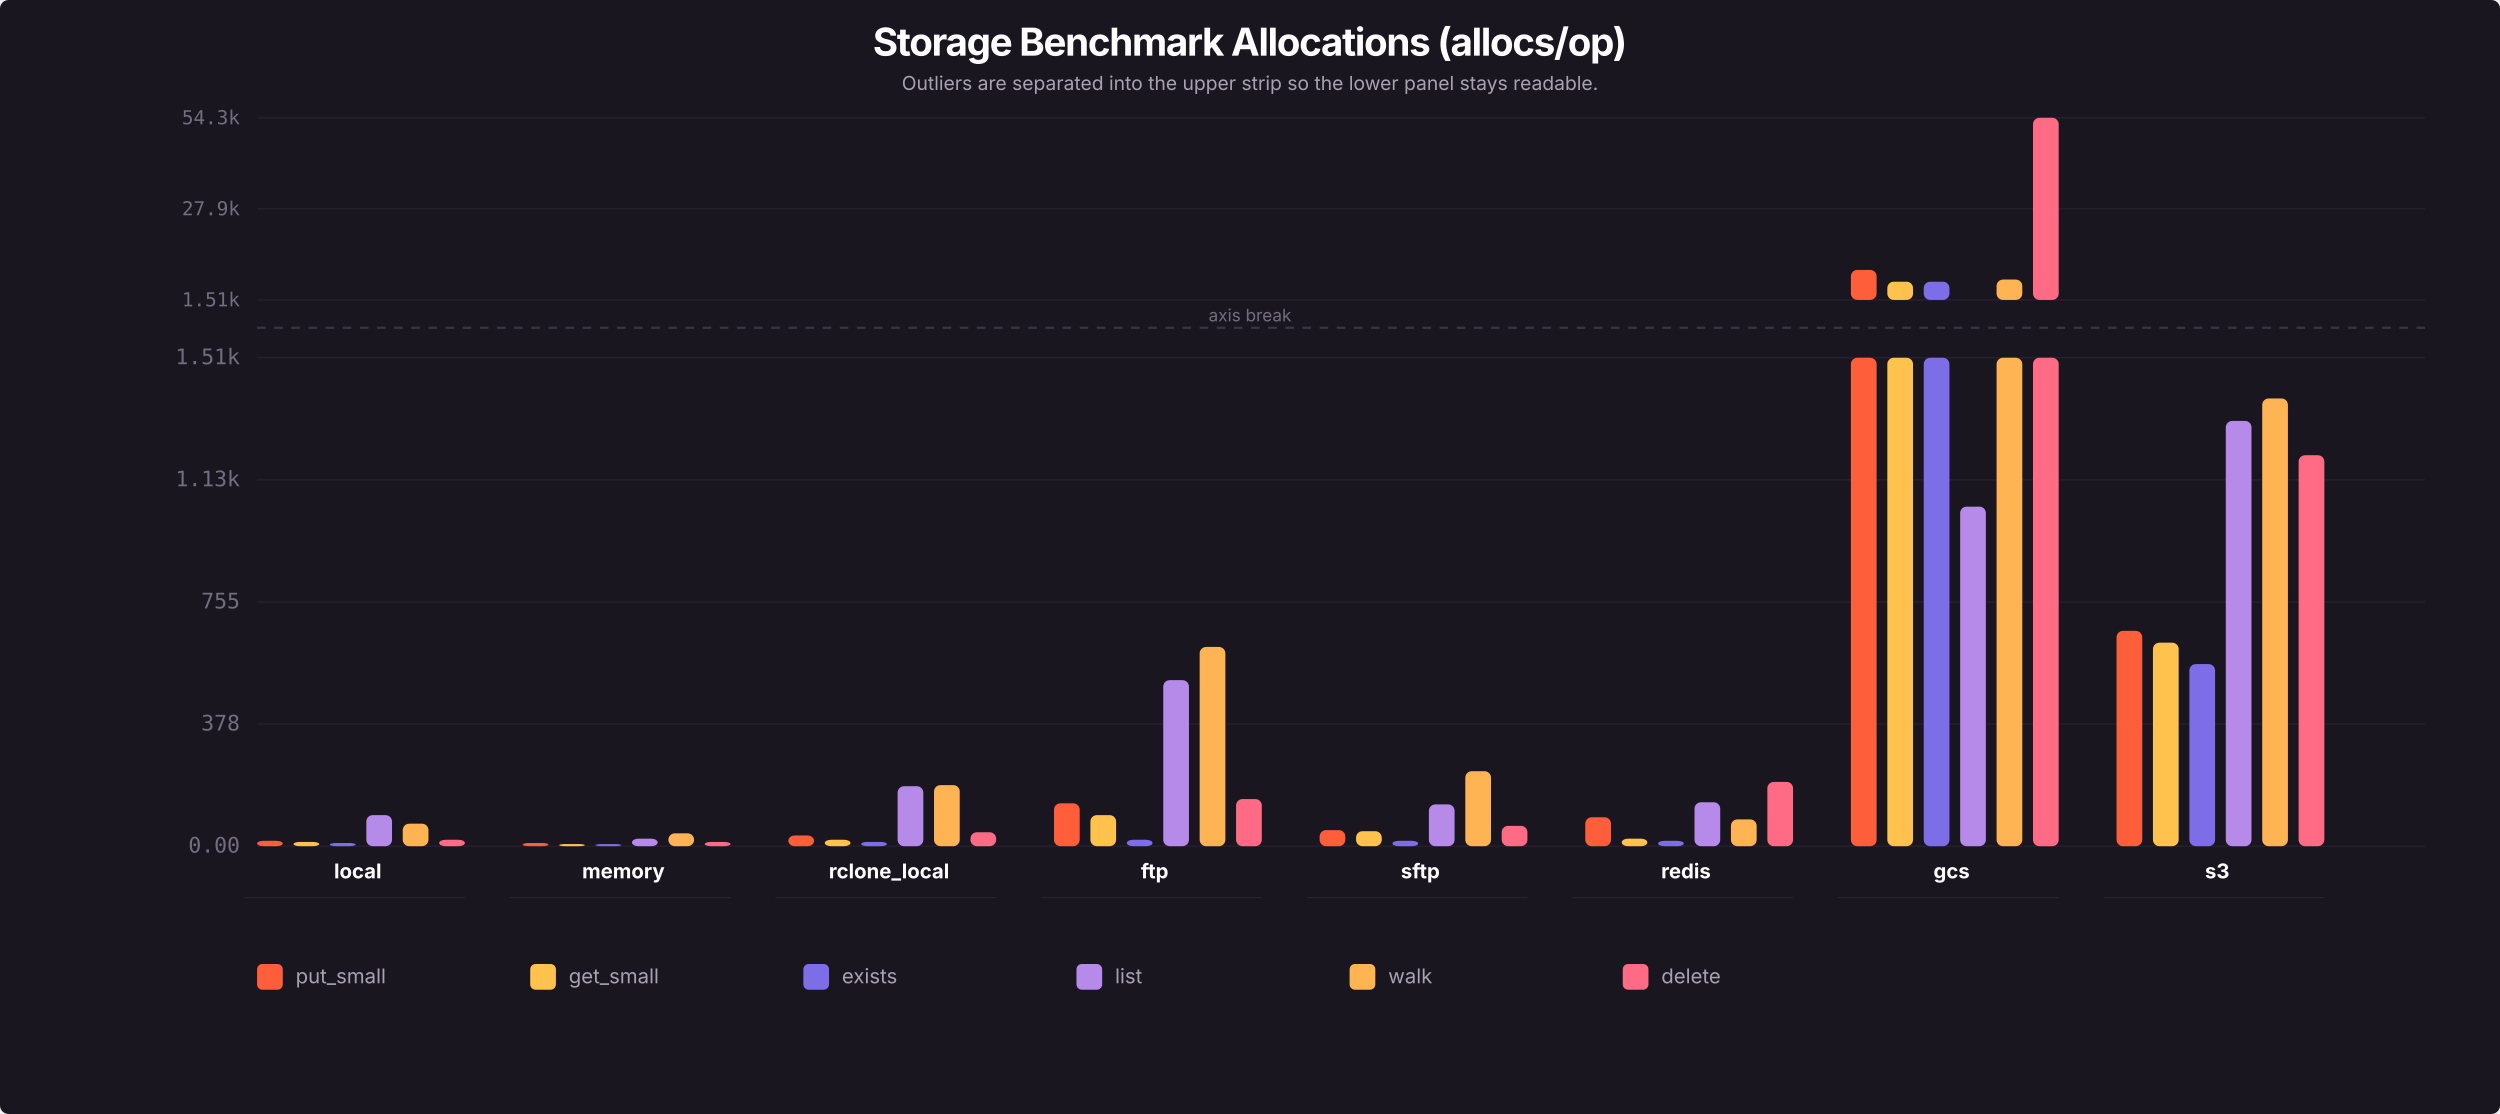
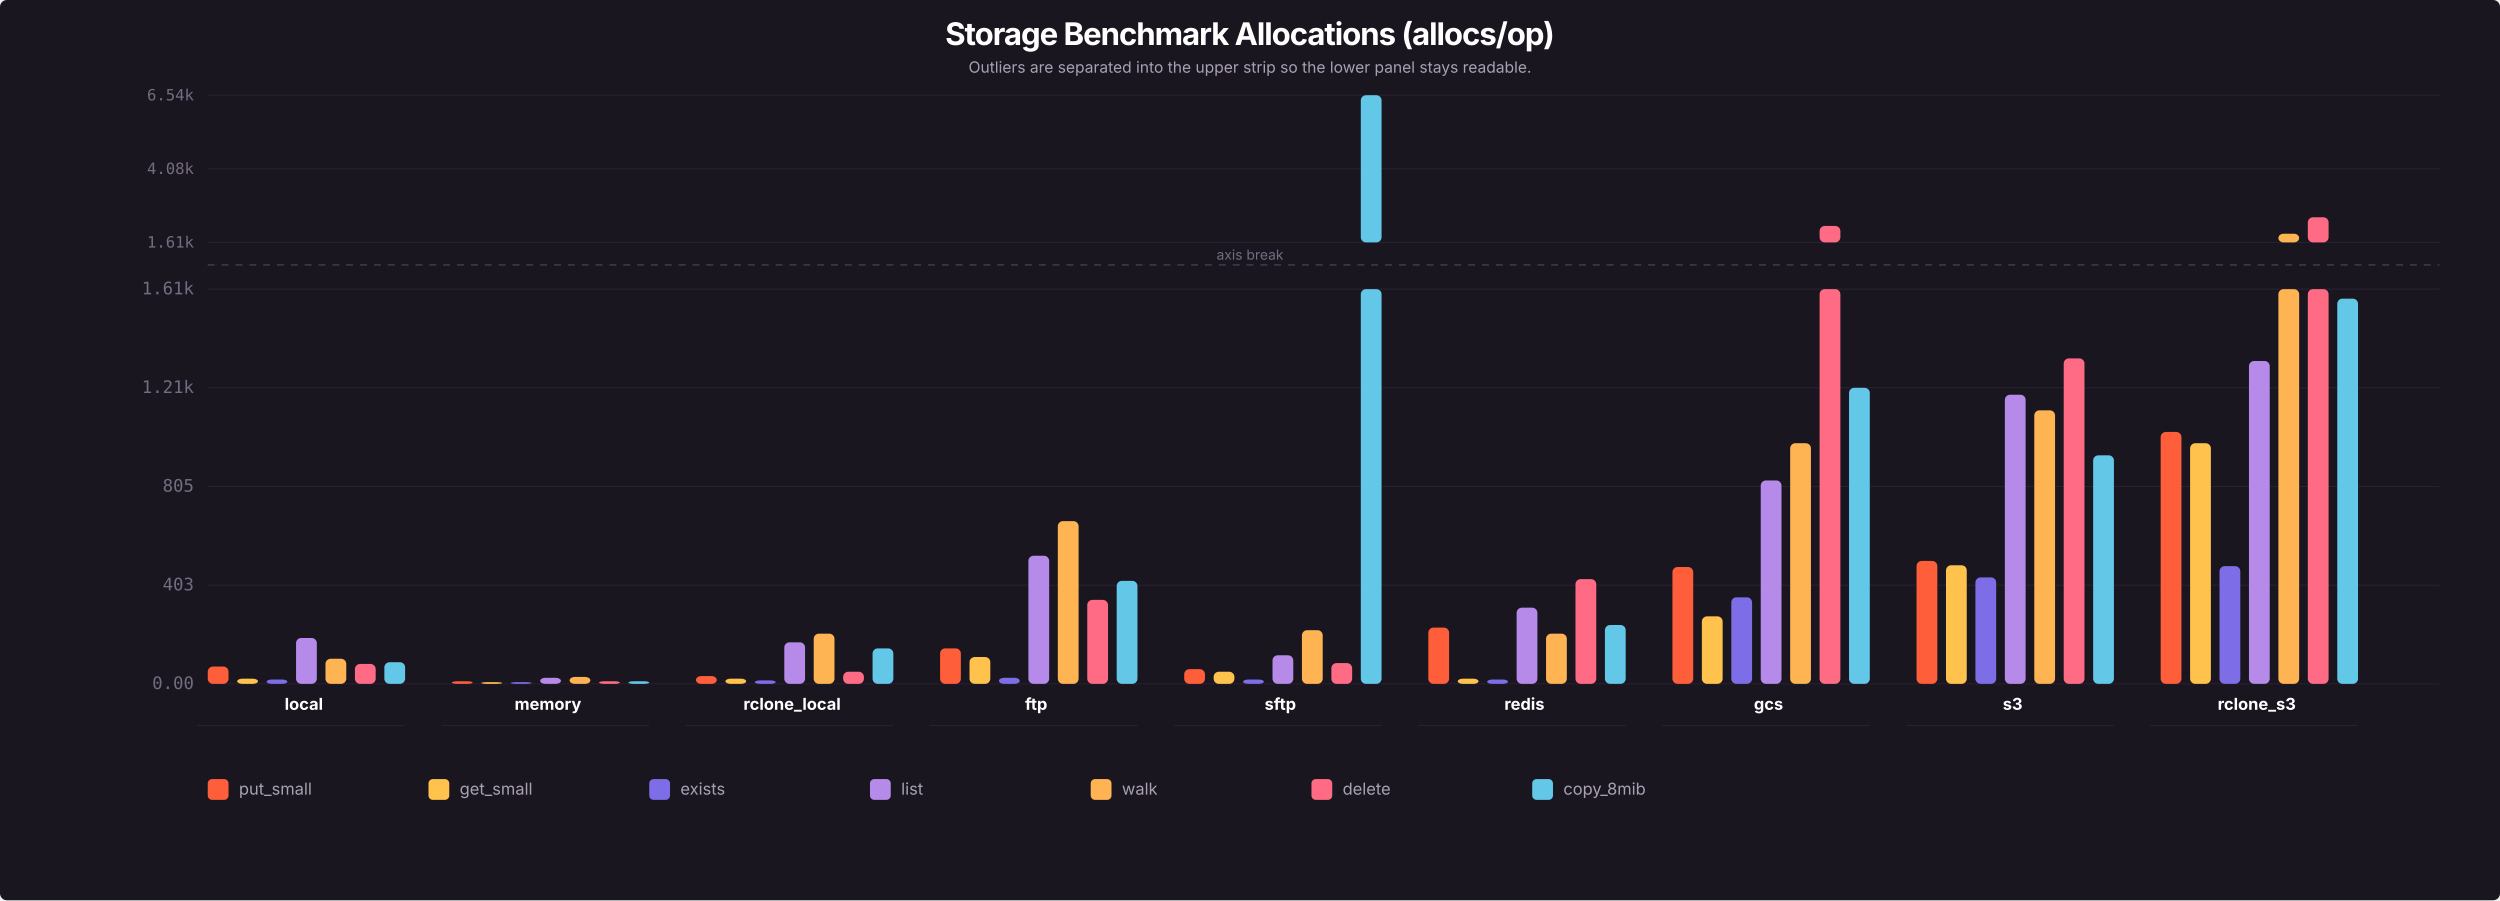
- <svg xmlns="http://www.w3.org/2000/svg" width="2334" height="1040" viewBox="0 0 2334 1040">
+ <svg xmlns="http://www.w3.org/2000/svg" width="2888" height="1040" viewBox="0 0 2888 1040">
  <rect width="100%" height="100%" rx="8" fill="#1A1620" />
-   <text x="1167" y="52" text-anchor="middle" fill="#FFFFFF" font-size="36" font-family="Space Grotesk, Inter, system-ui, sans-serif" font-weight="700" letter-spacing="-1.2">Storage Benchmark Allocations (allocs/op)</text>
-   <text x="1167" y="84" text-anchor="middle" fill="#A9A1B3" font-size="18" font-family="Inter, system-ui, sans-serif">Outliers are separated into the upper strip so the lower panel stays readable.</text>
-   <line x1="240" y1="110" x2="2264" y2="110" stroke="#2A2333" stroke-width="1" />
-   <text x="224" y="116" fill="#746C80" font-size="18" text-anchor="end" font-family="JetBrains Mono, ui-monospace, monospace">54.3k</text>
-   <line x1="240" y1="195" x2="2264" y2="195" stroke="#2A2333" stroke-width="1" />
-   <text x="224" y="201" fill="#746C80" font-size="18" text-anchor="end" font-family="JetBrains Mono, ui-monospace, monospace">27.9k</text>
-   <line x1="240" y1="280" x2="2264" y2="280" stroke="#2A2333" stroke-width="1" />
-   <text x="224" y="286" fill="#746C80" font-size="18" text-anchor="end" font-family="JetBrains Mono, ui-monospace, monospace">1.51k</text>
-   <line x1="240" y1="306" x2="2264" y2="306" stroke="#3D3349" stroke-width="2" stroke-dasharray="8 8" />
-   <text x="1167" y="300" text-anchor="middle" fill="#746C80" font-size="16" font-family="Inter, system-ui, sans-serif">axis break</text>
-   <line x1="240" y1="334" x2="2264" y2="334" stroke="#2A2333" stroke-width="1" />
-   <text x="224" y="340" fill="#746C80" font-size="20" text-anchor="end" font-family="JetBrains Mono, ui-monospace, monospace">1.51k</text>
-   <line x1="240" y1="448" x2="2264" y2="448" stroke="#2A2333" stroke-width="1" />
-   <text x="224" y="454" fill="#746C80" font-size="20" text-anchor="end" font-family="JetBrains Mono, ui-monospace, monospace">1.13k</text>
-   <line x1="240" y1="562" x2="2264" y2="562" stroke="#2A2333" stroke-width="1" />
-   <text x="224" y="568" fill="#746C80" font-size="20" text-anchor="end" font-family="JetBrains Mono, ui-monospace, monospace">755</text>
-   <line x1="240" y1="676" x2="2264" y2="676" stroke="#2A2333" stroke-width="1" />
-   <text x="224" y="682" fill="#746C80" font-size="20" text-anchor="end" font-family="JetBrains Mono, ui-monospace, monospace">378</text>
-   <line x1="240" y1="790" x2="2264" y2="790" stroke="#2A2333" stroke-width="1" />
+   <text x="1444" y="52" text-anchor="middle" fill="#FFFFFF" font-size="36" font-family="Space Grotesk, Inter, system-ui, sans-serif" font-weight="700" letter-spacing="-1.2">Storage Benchmark Allocations (allocs/op)</text>
+   <text x="1444" y="84" text-anchor="middle" fill="#A9A1B3" font-size="18" font-family="Inter, system-ui, sans-serif">Outliers are separated into the upper strip so the lower panel stays readable.</text>
+   <line x1="240" y1="110" x2="2818" y2="110" stroke="#2A2333" stroke-width="1" />
+   <text x="224" y="116" fill="#746C80" font-size="18" text-anchor="end" font-family="JetBrains Mono, ui-monospace, monospace">6.54k</text>
+   <line x1="240" y1="195" x2="2818" y2="195" stroke="#2A2333" stroke-width="1" />
+   <text x="224" y="201" fill="#746C80" font-size="18" text-anchor="end" font-family="JetBrains Mono, ui-monospace, monospace">4.08k</text>
+   <line x1="240" y1="280" x2="2818" y2="280" stroke="#2A2333" stroke-width="1" />
+   <text x="224" y="286" fill="#746C80" font-size="18" text-anchor="end" font-family="JetBrains Mono, ui-monospace, monospace">1.61k</text>
+   <line x1="240" y1="306" x2="2818" y2="306" stroke="#3D3349" stroke-width="2" stroke-dasharray="8 8" />
+   <text x="1444" y="300" text-anchor="middle" fill="#746C80" font-size="16" font-family="Inter, system-ui, sans-serif">axis break</text>
+   <line x1="240" y1="334" x2="2818" y2="334" stroke="#2A2333" stroke-width="1" />
+   <text x="224" y="340" fill="#746C80" font-size="20" text-anchor="end" font-family="JetBrains Mono, ui-monospace, monospace">1.61k</text>
+   <line x1="240" y1="448" x2="2818" y2="448" stroke="#2A2333" stroke-width="1" />
+   <text x="224" y="454" fill="#746C80" font-size="20" text-anchor="end" font-family="JetBrains Mono, ui-monospace, monospace">1.21k</text>
+   <line x1="240" y1="562" x2="2818" y2="562" stroke="#2A2333" stroke-width="1" />
+   <text x="224" y="568" fill="#746C80" font-size="20" text-anchor="end" font-family="JetBrains Mono, ui-monospace, monospace">805</text>
+   <line x1="240" y1="676" x2="2818" y2="676" stroke="#2A2333" stroke-width="1" />
+   <text x="224" y="682" fill="#746C80" font-size="20" text-anchor="end" font-family="JetBrains Mono, ui-monospace, monospace">403</text>
+   <line x1="240" y1="790" x2="2818" y2="790" stroke="#2A2333" stroke-width="1" />
  <text x="224" y="796" fill="#746C80" font-size="20" text-anchor="end" font-family="JetBrains Mono, ui-monospace, monospace">0.00</text>
-   <rect x="240" y="785" width="24" height="5" rx="6" fill="#FF5E3A" />
-   <rect x="274" y="786" width="24" height="4" rx="6" fill="#FFC24D" />
-   <rect x="308" y="787" width="24" height="3" rx="6" fill="#7D6EE7" />
-   <rect x="342" y="761" width="24" height="29" rx="6" fill="#B58AE8" />
-   <rect x="376" y="769" width="24" height="21" rx="6" fill="#FFB454" />
-   <rect x="410" y="784" width="24" height="6" rx="6" fill="#FF6B85" />
-   <text x="334" y="820" fill="#FFFFFF" font-size="19" text-anchor="middle" font-family="Inter, system-ui, sans-serif" font-weight="700">local</text>
-   <line x1="228" y1="838" x2="434" y2="838" stroke="#2A2333" stroke-width="1" />
-   <rect x="488" y="787" width="24" height="3" rx="6" fill="#FF5E3A" />
-   <rect x="522" y="788" width="24" height="2" rx="6" fill="#FFC24D" />
-   <rect x="556" y="788" width="24" height="2" rx="6" fill="#7D6EE7" />
-   <rect x="590" y="783" width="24" height="7" rx="6" fill="#B58AE8" />
-   <rect x="624" y="778" width="24" height="12" rx="6" fill="#FFB454" />
-   <rect x="658" y="786" width="24" height="4" rx="6" fill="#FF6B85" />
-   <text x="582" y="820" fill="#FFFFFF" font-size="19" text-anchor="middle" font-family="Inter, system-ui, sans-serif" font-weight="700">memory</text>
-   <line x1="476" y1="838" x2="682" y2="838" stroke="#2A2333" stroke-width="1" />
-   <rect x="736" y="780" width="24" height="10" rx="6" fill="#FF5E3A" />
-   <rect x="770" y="784" width="24" height="6" rx="6" fill="#FFC24D" />
-   <rect x="804" y="786" width="24" height="4" rx="6" fill="#7D6EE7" />
-   <rect x="838" y="734" width="24" height="56" rx="6" fill="#B58AE8" />
-   <rect x="872" y="733" width="24" height="57" rx="6" fill="#FFB454" />
-   <rect x="906" y="777" width="24" height="13" rx="6" fill="#FF6B85" />
-   <text x="830" y="820" fill="#FFFFFF" font-size="19" text-anchor="middle" font-family="Inter, system-ui, sans-serif" font-weight="700">rclone_local</text>
-   <line x1="724" y1="838" x2="930" y2="838" stroke="#2A2333" stroke-width="1" />
-   <rect x="984" y="750" width="24" height="40" rx="6" fill="#FF5E3A" />
-   <rect x="1018" y="761" width="24" height="29" rx="6" fill="#FFC24D" />
-   <rect x="1052" y="784" width="24" height="6" rx="6" fill="#7D6EE7" />
-   <rect x="1086" y="635" width="24" height="155" rx="6" fill="#B58AE8" />
-   <rect x="1120" y="604" width="24" height="186" rx="6" fill="#FFB454" />
-   <rect x="1154" y="746" width="24" height="44" rx="6" fill="#FF6B85" />
-   <text x="1078" y="820" fill="#FFFFFF" font-size="19" text-anchor="middle" font-family="Inter, system-ui, sans-serif" font-weight="700">ftp</text>
-   <line x1="972" y1="838" x2="1178" y2="838" stroke="#2A2333" stroke-width="1" />
-   <rect x="1232" y="775" width="24" height="15" rx="6" fill="#FF5E3A" />
-   <rect x="1266" y="776" width="24" height="14" rx="6" fill="#FFC24D" />
-   <rect x="1300" y="785" width="24" height="5" rx="6" fill="#7D6EE7" />
-   <rect x="1334" y="751" width="24" height="39" rx="6" fill="#B58AE8" />
-   <rect x="1368" y="720" width="24" height="70" rx="6" fill="#FFB454" />
-   <rect x="1402" y="771" width="24" height="19" rx="6" fill="#FF6B85" />
-   <text x="1326" y="820" fill="#FFFFFF" font-size="19" text-anchor="middle" font-family="Inter, system-ui, sans-serif" font-weight="700">sftp</text>
-   <line x1="1220" y1="838" x2="1426" y2="838" stroke="#2A2333" stroke-width="1" />
-   <rect x="1480" y="763" width="24" height="27" rx="6" fill="#FF5E3A" />
-   <rect x="1514" y="783" width="24" height="7" rx="6" fill="#FFC24D" />
-   <rect x="1548" y="785" width="24" height="5" rx="6" fill="#7D6EE7" />
-   <rect x="1582" y="749" width="24" height="41" rx="6" fill="#B58AE8" />
-   <rect x="1616" y="765" width="24" height="25" rx="6" fill="#FFB454" />
-   <rect x="1650" y="730" width="24" height="60" rx="6" fill="#FF6B85" />
-   <text x="1574" y="820" fill="#FFFFFF" font-size="19" text-anchor="middle" font-family="Inter, system-ui, sans-serif" font-weight="700">redis</text>
-   <line x1="1468" y1="838" x2="1674" y2="838" stroke="#2A2333" stroke-width="1" />
-   <rect x="1728" y="334" width="24" height="456" rx="6" fill="#FF5E3A" />
-   <rect x="1728" y="252" width="24" height="28" rx="6" fill="#FF5E3A" />
-   <rect x="1762" y="334" width="24" height="456" rx="6" fill="#FFC24D" />
-   <rect x="1762" y="263" width="24" height="17" rx="6" fill="#FFC24D" />
-   <rect x="1796" y="334" width="24" height="456" rx="6" fill="#7D6EE7" />
-   <rect x="1796" y="263" width="24" height="17" rx="6" fill="#7D6EE7" />
-   <rect x="1830" y="473" width="24" height="317" rx="6" fill="#B58AE8" />
-   <rect x="1864" y="334" width="24" height="456" rx="6" fill="#FFB454" />
-   <rect x="1864" y="261" width="24" height="19" rx="6" fill="#FFB454" />
-   <rect x="1898" y="334" width="24" height="456" rx="6" fill="#FF6B85" />
-   <rect x="1898" y="110" width="24" height="170" rx="6" fill="#FF6B85" />
-   <text x="1822" y="820" fill="#FFFFFF" font-size="19" text-anchor="middle" font-family="Inter, system-ui, sans-serif" font-weight="700">gcs</text>
-   <line x1="1716" y1="838" x2="1922" y2="838" stroke="#2A2333" stroke-width="1" />
-   <rect x="1976" y="589" width="24" height="201" rx="6" fill="#FF5E3A" />
-   <rect x="2010" y="600" width="24" height="190" rx="6" fill="#FFC24D" />
-   <rect x="2044" y="620" width="24" height="170" rx="6" fill="#7D6EE7" />
-   <rect x="2078" y="393" width="24" height="397" rx="6" fill="#B58AE8" />
-   <rect x="2112" y="372" width="24" height="418" rx="6" fill="#FFB454" />
-   <rect x="2146" y="425" width="24" height="365" rx="6" fill="#FF6B85" />
-   <text x="2070" y="820" fill="#FFFFFF" font-size="19" text-anchor="middle" font-family="Inter, system-ui, sans-serif" font-weight="700">s3</text>
-   <line x1="1964" y1="838" x2="2170" y2="838" stroke="#2A2333" stroke-width="1" />
+   <rect x="240" y="770" width="24" height="20" rx="6" fill="#FF5E3A" />
+   <rect x="274" y="784" width="24" height="6" rx="6" fill="#FFC24D" />
+   <rect x="308" y="785" width="24" height="5" rx="6" fill="#7D6EE7" />
+   <rect x="342" y="737" width="24" height="53" rx="6" fill="#B58AE8" />
+   <rect x="376" y="761" width="24" height="29" rx="6" fill="#FFB454" />
+   <rect x="410" y="767" width="24" height="23" rx="6" fill="#FF6B85" />
+   <rect x="444" y="765" width="24" height="25" rx="6" fill="#63C7E8" />
+   <text x="351" y="820" fill="#FFFFFF" font-size="19" text-anchor="middle" font-family="Inter, system-ui, sans-serif" font-weight="700">local</text>
+   <line x1="228" y1="838" x2="468" y2="838" stroke="#2A2333" stroke-width="1" />
+   <rect x="522" y="787" width="24" height="3" rx="6" fill="#FF5E3A" />
+   <rect x="556" y="788" width="24" height="2" rx="6" fill="#FFC24D" />
+   <rect x="590" y="788" width="24" height="2" rx="6" fill="#7D6EE7" />
+   <rect x="624" y="783" width="24" height="7" rx="6" fill="#B58AE8" />
+   <rect x="658" y="782" width="24" height="8" rx="6" fill="#FFB454" />
+   <rect x="692" y="787" width="24" height="3" rx="6" fill="#FF6B85" />
+   <rect x="726" y="787" width="24" height="3" rx="6" fill="#63C7E8" />
+   <text x="633" y="820" fill="#FFFFFF" font-size="19" text-anchor="middle" font-family="Inter, system-ui, sans-serif" font-weight="700">memory</text>
+   <line x1="510" y1="838" x2="750" y2="838" stroke="#2A2333" stroke-width="1" />
+   <rect x="804" y="781" width="24" height="9" rx="6" fill="#FF5E3A" />
+   <rect x="838" y="784" width="24" height="6" rx="6" fill="#FFC24D" />
+   <rect x="872" y="786" width="24" height="4" rx="6" fill="#7D6EE7" />
+   <rect x="906" y="742" width="24" height="48" rx="6" fill="#B58AE8" />
+   <rect x="940" y="732" width="24" height="58" rx="6" fill="#FFB454" />
+   <rect x="974" y="776" width="24" height="14" rx="6" fill="#FF6B85" />
+   <rect x="1008" y="749" width="24" height="41" rx="6" fill="#63C7E8" />
+   <text x="915" y="820" fill="#FFFFFF" font-size="19" text-anchor="middle" font-family="Inter, system-ui, sans-serif" font-weight="700">rclone_local</text>
+   <line x1="792" y1="838" x2="1032" y2="838" stroke="#2A2333" stroke-width="1" />
+   <rect x="1086" y="749" width="24" height="41" rx="6" fill="#FF5E3A" />
+   <rect x="1120" y="759" width="24" height="31" rx="6" fill="#FFC24D" />
+   <rect x="1154" y="783" width="24" height="7" rx="6" fill="#7D6EE7" />
+   <rect x="1188" y="642" width="24" height="148" rx="6" fill="#B58AE8" />
+   <rect x="1222" y="602" width="24" height="188" rx="6" fill="#FFB454" />
+   <rect x="1256" y="693" width="24" height="97" rx="6" fill="#FF6B85" />
+   <rect x="1290" y="671" width="24" height="119" rx="6" fill="#63C7E8" />
+   <text x="1197" y="820" fill="#FFFFFF" font-size="19" text-anchor="middle" font-family="Inter, system-ui, sans-serif" font-weight="700">ftp</text>
+   <line x1="1074" y1="838" x2="1314" y2="838" stroke="#2A2333" stroke-width="1" />
+   <rect x="1368" y="773" width="24" height="17" rx="6" fill="#FF5E3A" />
+   <rect x="1402" y="776" width="24" height="14" rx="6" fill="#FFC24D" />
+   <rect x="1436" y="785" width="24" height="5" rx="6" fill="#7D6EE7" />
+   <rect x="1470" y="757" width="24" height="33" rx="6" fill="#B58AE8" />
+   <rect x="1504" y="728" width="24" height="62" rx="6" fill="#FFB454" />
+   <rect x="1538" y="766" width="24" height="24" rx="6" fill="#FF6B85" />
+   <rect x="1572" y="334" width="24" height="456" rx="6" fill="#63C7E8" />
+   <rect x="1572" y="110" width="24" height="170" rx="6" fill="#63C7E8" />
+   <text x="1479" y="820" fill="#FFFFFF" font-size="19" text-anchor="middle" font-family="Inter, system-ui, sans-serif" font-weight="700">sftp</text>
+   <line x1="1356" y1="838" x2="1596" y2="838" stroke="#2A2333" stroke-width="1" />
+   <rect x="1650" y="725" width="24" height="65" rx="6" fill="#FF5E3A" />
+   <rect x="1684" y="784" width="24" height="6" rx="6" fill="#FFC24D" />
+   <rect x="1718" y="785" width="24" height="5" rx="6" fill="#7D6EE7" />
+   <rect x="1752" y="702" width="24" height="88" rx="6" fill="#B58AE8" />
+   <rect x="1786" y="732" width="24" height="58" rx="6" fill="#FFB454" />
+   <rect x="1820" y="669" width="24" height="121" rx="6" fill="#FF6B85" />
+   <rect x="1854" y="722" width="24" height="68" rx="6" fill="#63C7E8" />
+   <text x="1761" y="820" fill="#FFFFFF" font-size="19" text-anchor="middle" font-family="Inter, system-ui, sans-serif" font-weight="700">redis</text>
+   <line x1="1638" y1="838" x2="1878" y2="838" stroke="#2A2333" stroke-width="1" />
+   <rect x="1932" y="655" width="24" height="135" rx="6" fill="#FF5E3A" />
+   <rect x="1966" y="712" width="24" height="78" rx="6" fill="#FFC24D" />
+   <rect x="2000" y="690" width="24" height="100" rx="6" fill="#7D6EE7" />
+   <rect x="2034" y="555" width="24" height="235" rx="6" fill="#B58AE8" />
+   <rect x="2068" y="512" width="24" height="278" rx="6" fill="#FFB454" />
+   <rect x="2102" y="334" width="24" height="456" rx="6" fill="#FF6B85" />
+   <rect x="2102" y="261" width="24" height="19" rx="6" fill="#FF6B85" />
+   <rect x="2136" y="448" width="24" height="342" rx="6" fill="#63C7E8" />
+   <text x="2043" y="820" fill="#FFFFFF" font-size="19" text-anchor="middle" font-family="Inter, system-ui, sans-serif" font-weight="700">gcs</text>
+   <line x1="1920" y1="838" x2="2160" y2="838" stroke="#2A2333" stroke-width="1" />
+   <rect x="2214" y="648" width="24" height="142" rx="6" fill="#FF5E3A" />
+   <rect x="2248" y="653" width="24" height="137" rx="6" fill="#FFC24D" />
+   <rect x="2282" y="667" width="24" height="123" rx="6" fill="#7D6EE7" />
+   <rect x="2316" y="456" width="24" height="334" rx="6" fill="#B58AE8" />
+   <rect x="2350" y="474" width="24" height="316" rx="6" fill="#FFB454" />
+   <rect x="2384" y="414" width="24" height="376" rx="6" fill="#FF6B85" />
+   <rect x="2418" y="526" width="24" height="264" rx="6" fill="#63C7E8" />
+   <text x="2325" y="820" fill="#FFFFFF" font-size="19" text-anchor="middle" font-family="Inter, system-ui, sans-serif" font-weight="700">s3</text>
+   <line x1="2202" y1="838" x2="2442" y2="838" stroke="#2A2333" stroke-width="1" />
+   <rect x="2496" y="499" width="24" height="291" rx="6" fill="#FF5E3A" />
+   <rect x="2530" y="512" width="24" height="278" rx="6" fill="#FFC24D" />
+   <rect x="2564" y="654" width="24" height="136" rx="6" fill="#7D6EE7" />
+   <rect x="2598" y="417" width="24" height="373" rx="6" fill="#B58AE8" />
+   <rect x="2632" y="334" width="24" height="456" rx="6" fill="#FFB454" />
+   <rect x="2632" y="270" width="24" height="10" rx="6" fill="#FFB454" />
+   <rect x="2666" y="334" width="24" height="456" rx="6" fill="#FF6B85" />
+   <rect x="2666" y="251" width="24" height="29" rx="6" fill="#FF6B85" />
+   <rect x="2700" y="345" width="24" height="445" rx="6" fill="#63C7E8" />
+   <text x="2607" y="820" fill="#FFFFFF" font-size="19" text-anchor="middle" font-family="Inter, system-ui, sans-serif" font-weight="700">rclone_s3</text>
+   <line x1="2484" y1="838" x2="2724" y2="838" stroke="#2A2333" stroke-width="1" />
  <rect x="240" y="900" width="24" height="24" rx="5" fill="#FF5E3A" />
  <text x="276" y="918" fill="#A9A1B3" font-size="19" font-family="Inter, system-ui, sans-serif">put_small</text>
  <rect x="495" y="900" width="24" height="24" rx="5" fill="#FFC24D" />
  <text x="531" y="918" fill="#A9A1B3" font-size="19" font-family="Inter, system-ui, sans-serif">get_small</text>
  <rect x="750" y="900" width="24" height="24" rx="5" fill="#7D6EE7" />
  <text x="786" y="918" fill="#A9A1B3" font-size="19" font-family="Inter, system-ui, sans-serif">exists</text>
  <rect x="1005" y="900" width="24" height="24" rx="5" fill="#B58AE8" />
  <text x="1041" y="918" fill="#A9A1B3" font-size="19" font-family="Inter, system-ui, sans-serif">list</text>
  <rect x="1260" y="900" width="24" height="24" rx="5" fill="#FFB454" />
  <text x="1296" y="918" fill="#A9A1B3" font-size="19" font-family="Inter, system-ui, sans-serif">walk</text>
  <rect x="1515" y="900" width="24" height="24" rx="5" fill="#FF6B85" />
  <text x="1551" y="918" fill="#A9A1B3" font-size="19" font-family="Inter, system-ui, sans-serif">delete</text>
+   <rect x="1770" y="900" width="24" height="24" rx="5" fill="#63C7E8" />
+   <text x="1806" y="918" fill="#A9A1B3" font-size="19" font-family="Inter, system-ui, sans-serif">copy_8mib</text>
</svg>
